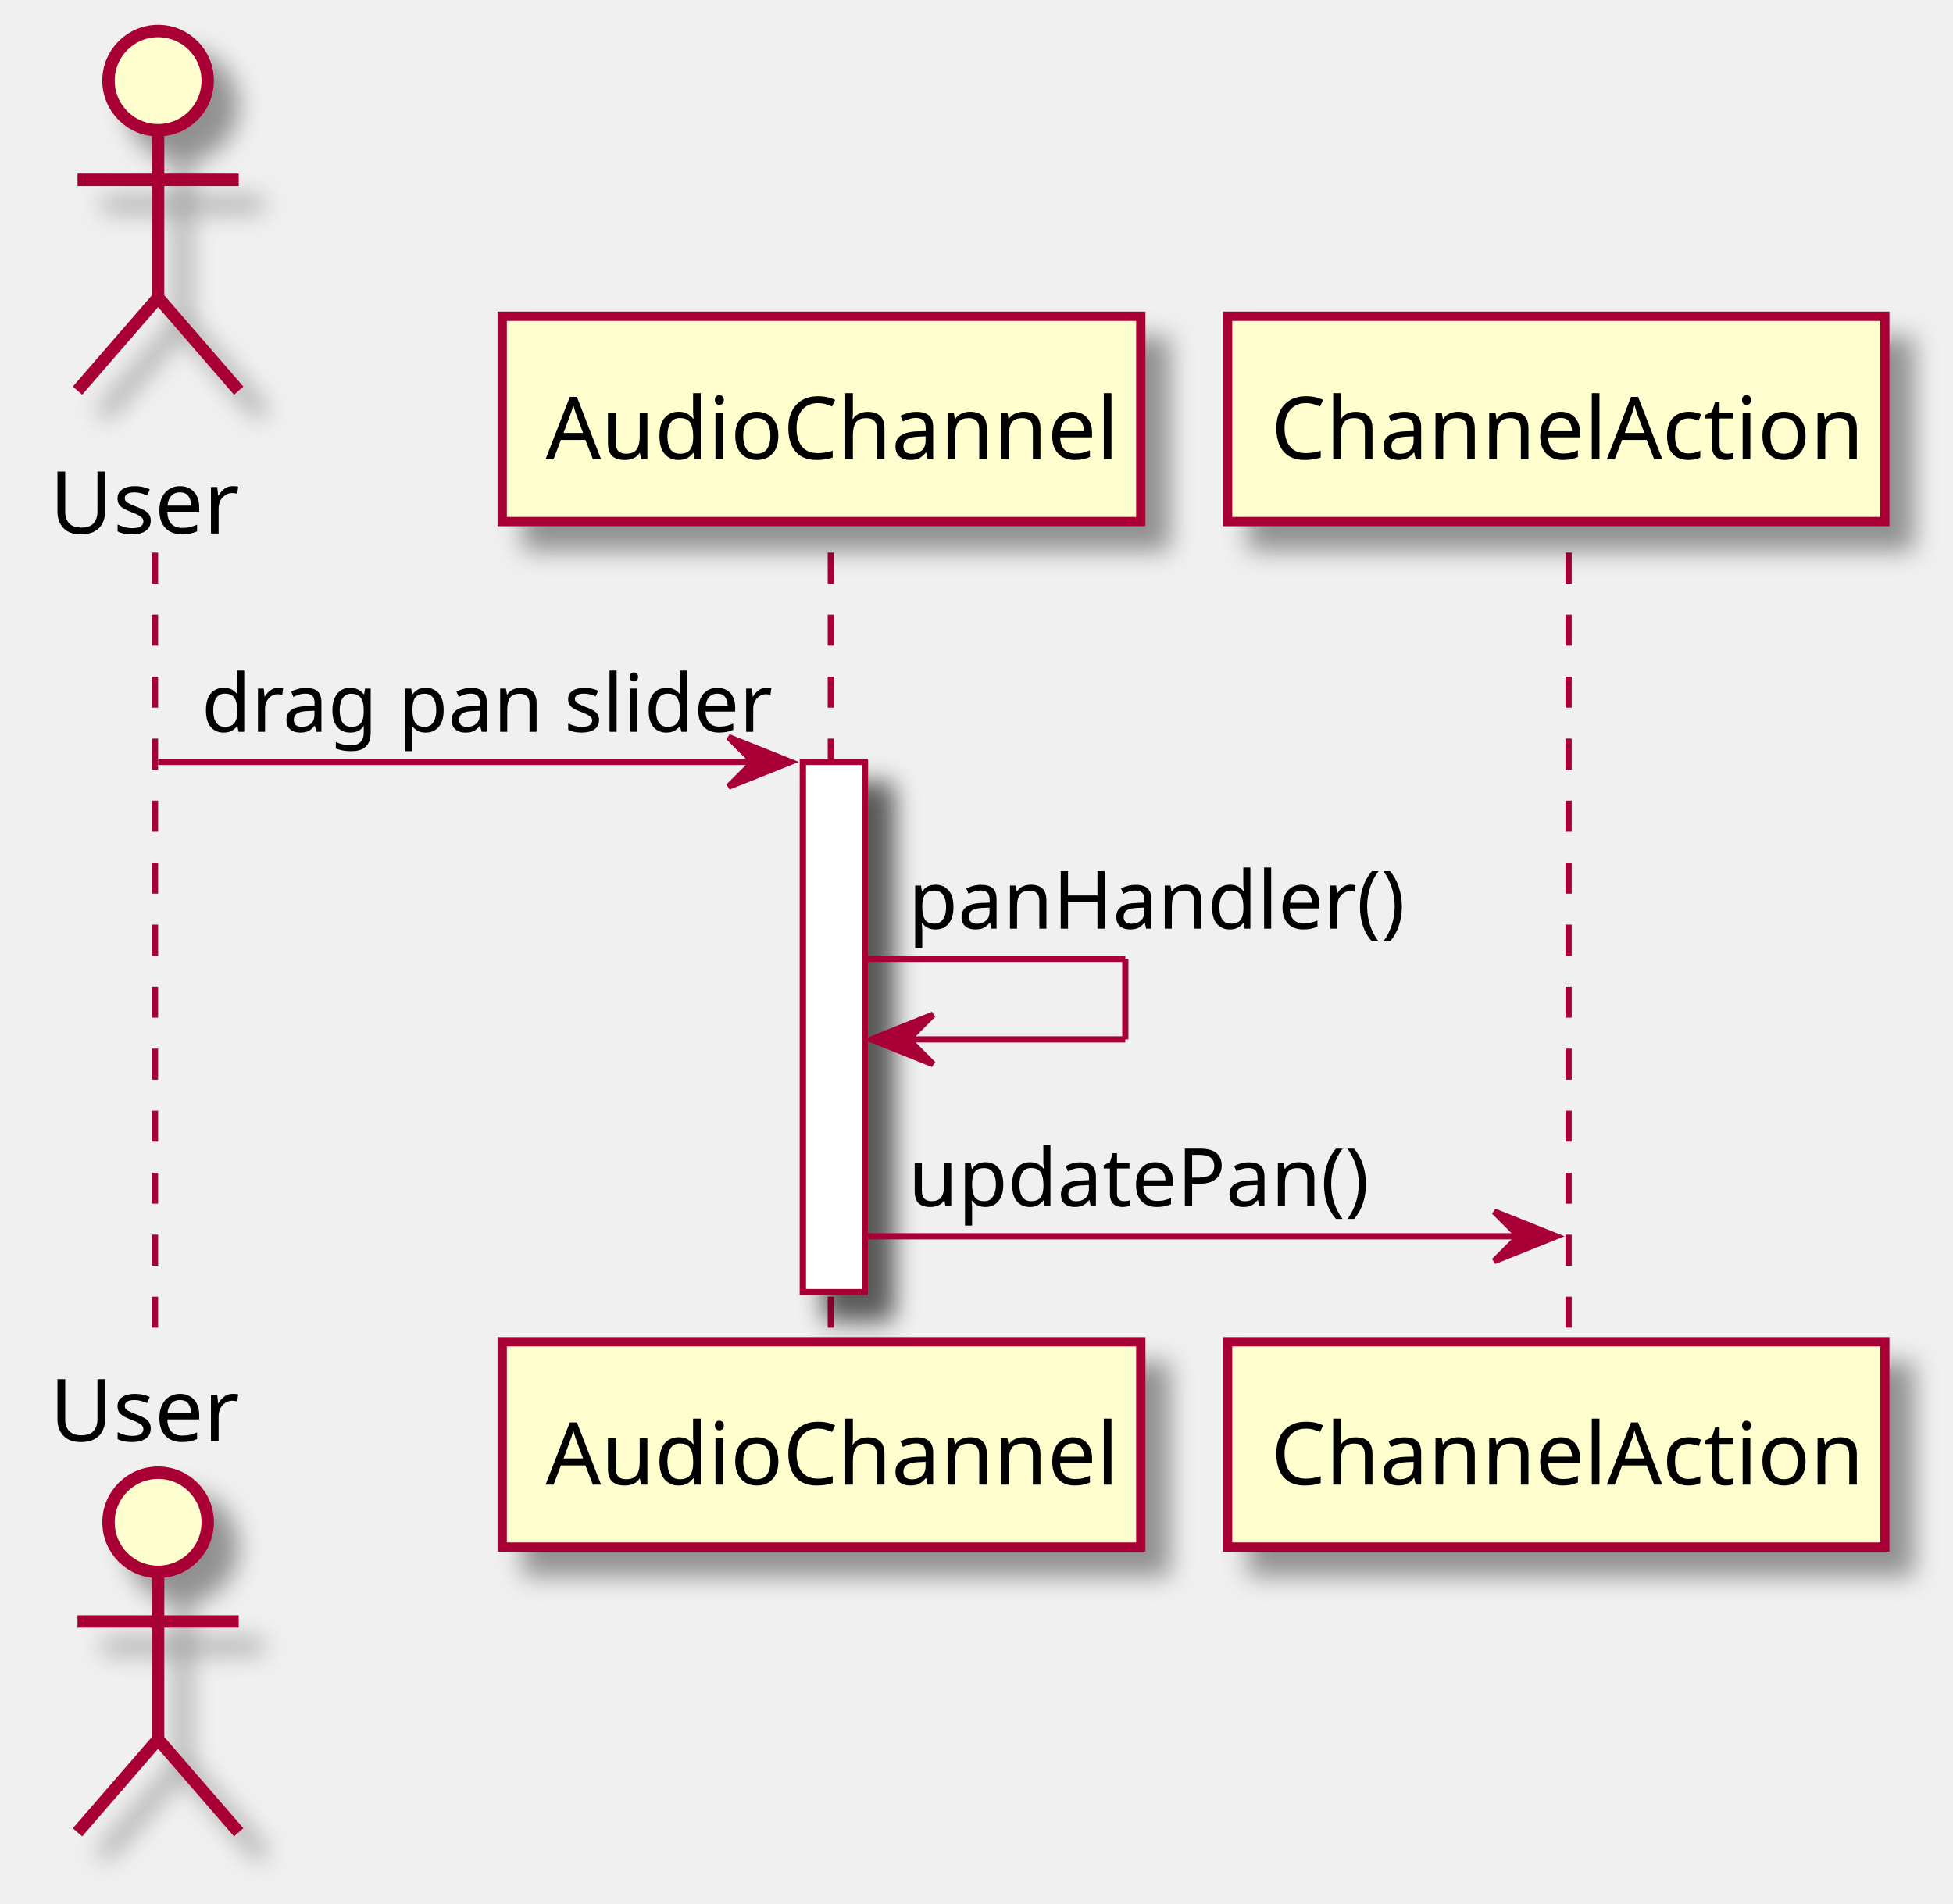
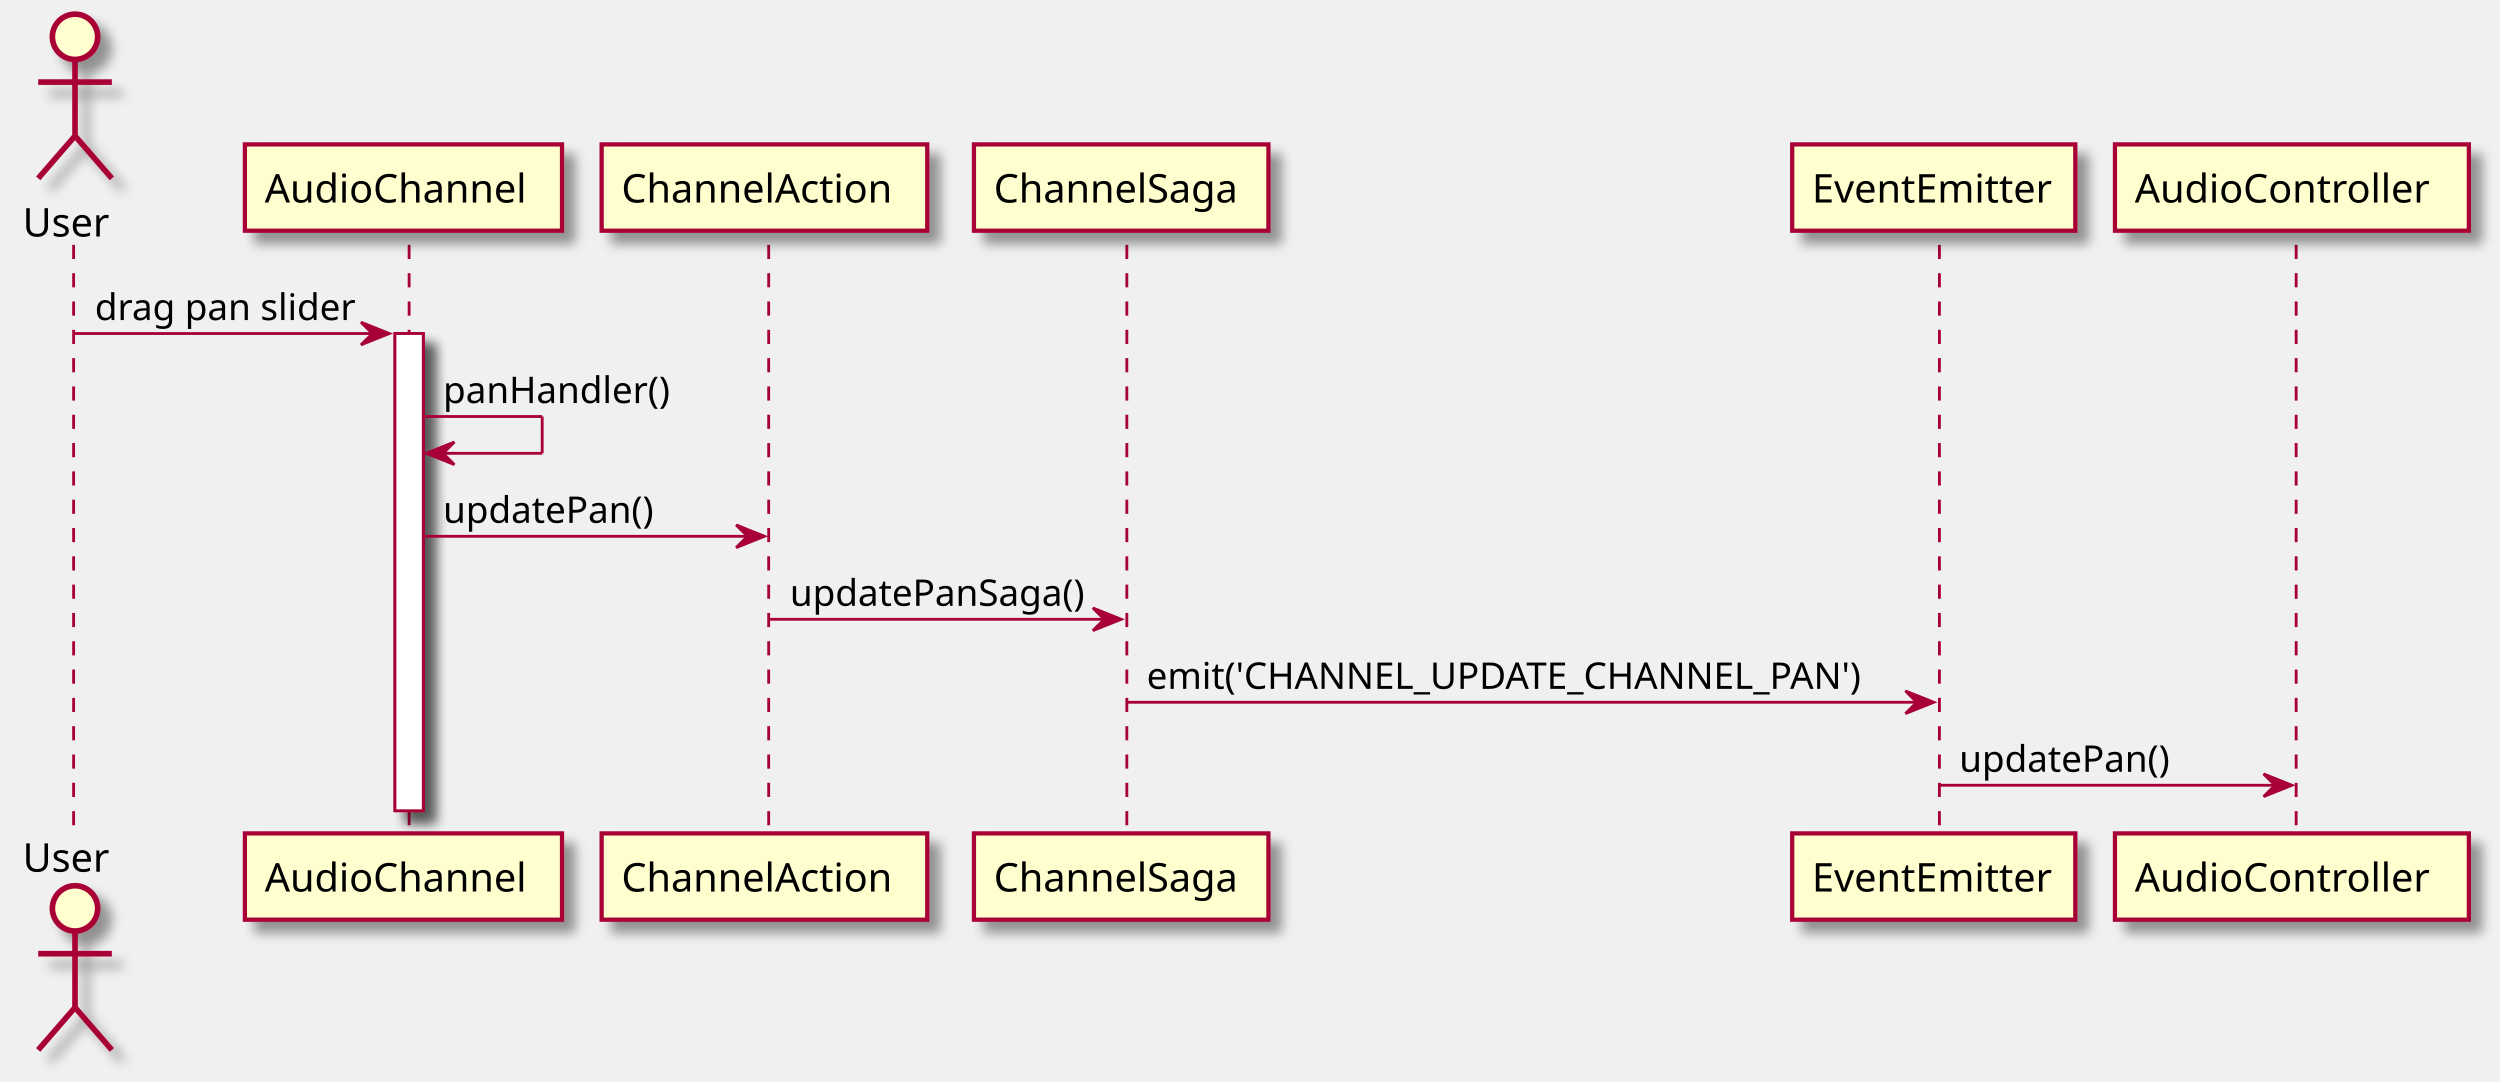
- <svg xmlns="http://www.w3.org/2000/svg" contentScriptType="application/ecmascript" contentStyleType="text/css" height="307px" preserveAspectRatio="none" style="width:315px;height:307px;" version="1.1" viewBox="0 0 315 307" width="315px" zoomAndPan="magnify">
+ <svg xmlns="http://www.w3.org/2000/svg" contentScriptType="application/ecmascript" contentStyleType="text/css" height="382px" preserveAspectRatio="none" style="width:883px;height:382px;" version="1.1" viewBox="0 0 883 382" width="883px" zoomAndPan="magnify">
  <defs>
-     <filter height="300%" id="f1oxkbw4v6u4wv" width="300%" x="-1" y="-1">
+     <filter height="300%" id="f1xfbzkv4fdaxw" width="300%" x="-1" y="-1">
      <feGaussianBlur result="blurOut" stdDeviation="2.0" />
      <feColorMatrix in="blurOut" result="blurOut2" type="matrix" values="0 0 0 0 0 0 0 0 0 0 0 0 0 0 0 0 0 0 .4 0" />
      <feOffset dx="4.0" dy="4.0" in="blurOut2" result="blurOut3" />
      <feBlend in="SourceGraphic" in2="blurOut3" mode="normal" />
    </filter>
  </defs>
  <g>
-     <rect fill="#FFFFFF" filter="url(#f1oxkbw4v6u4wv)" height="85.509" style="stroke: #A80036; stroke-width: 1.0;" width="10" x="129.5" y="122.874" />
-     <line style="stroke: #A80036; stroke-width: 1.0; stroke-dasharray: 5.0,5.0;" x1="25" x2="25" y1="89.12" y2="217.383" />
-     <line style="stroke: #A80036; stroke-width: 1.0; stroke-dasharray: 5.0,5.0;" x1="134" x2="134" y1="89.12" y2="217.383" />
-     <line style="stroke: #A80036; stroke-width: 1.0; stroke-dasharray: 5.0,5.0;" x1="253" x2="253" y1="89.12" y2="217.383" />
-     <text fill="#000000" font-family="sans-serif" font-size="14" lengthAdjust="spacingAndGlyphs" textLength="29" x="8" y="86.044">User</text>
-     <ellipse cx="25.5" cy="13" fill="#FEFECE" filter="url(#f1oxkbw4v6u4wv)" rx="8" ry="8" style="stroke: #A80036; stroke-width: 2.0;" />
-     <path d="M25.5,21 L25.5,48 M12.5,29 L38.5,29 M25.5,48 L12.5,63 M25.5,48 L38.5,63 " fill="none" filter="url(#f1oxkbw4v6u4wv)" style="stroke: #A80036; stroke-width: 2.0;" />
-     <text fill="#000000" font-family="sans-serif" font-size="14" lengthAdjust="spacingAndGlyphs" textLength="29" x="8" y="232.427">User</text>
-     <ellipse cx="25.5" cy="245.503" fill="#FEFECE" filter="url(#f1oxkbw4v6u4wv)" rx="8" ry="8" style="stroke: #A80036; stroke-width: 2.0;" />
-     <path d="M25.5,253.503 L25.5,280.503 M12.5,261.503 L38.5,261.503 M25.5,280.503 L12.5,295.503 M25.5,280.503 L38.5,295.503 " fill="none" filter="url(#f1oxkbw4v6u4wv)" style="stroke: #A80036; stroke-width: 2.0;" />
-     <rect fill="#FEFECE" filter="url(#f1oxkbw4v6u4wv)" height="33.12" style="stroke: #A80036; stroke-width: 1.5;" width="103" x="81" y="51" />
-     <text fill="#000000" font-family="sans-serif" font-size="14" lengthAdjust="spacingAndGlyphs" textLength="89" x="88" y="74.044">AudioChannel</text>
-     <rect fill="#FEFECE" filter="url(#f1oxkbw4v6u4wv)" height="33.12" style="stroke: #A80036; stroke-width: 1.5;" width="103" x="81" y="216.383" />
-     <text fill="#000000" font-family="sans-serif" font-size="14" lengthAdjust="spacingAndGlyphs" textLength="89" x="88" y="239.427">AudioChannel</text>
-     <rect fill="#FEFECE" filter="url(#f1oxkbw4v6u4wv)" height="33.12" style="stroke: #A80036; stroke-width: 1.5;" width="106" x="198" y="51" />
-     <text fill="#000000" font-family="sans-serif" font-size="14" lengthAdjust="spacingAndGlyphs" textLength="92" x="205" y="74.044">ChannelAction</text>
-     <rect fill="#FEFECE" filter="url(#f1oxkbw4v6u4wv)" height="33.12" style="stroke: #A80036; stroke-width: 1.5;" width="106" x="198" y="216.383" />
-     <text fill="#000000" font-family="sans-serif" font-size="14" lengthAdjust="spacingAndGlyphs" textLength="92" x="205" y="239.427">ChannelAction</text>
-     <rect fill="#FFFFFF" filter="url(#f1oxkbw4v6u4wv)" height="85.509" style="stroke: #A80036; stroke-width: 1.0;" width="10" x="129.5" y="122.874" />
-     <polygon fill="#A80036" points="117.5,118.874,127.5,122.874,117.5,126.874,121.5,122.874" style="stroke: #A80036; stroke-width: 1.0;" />
-     <line style="stroke: #A80036; stroke-width: 1.0;" x1="25.5" x2="123.5" y1="122.874" y2="122.874" />
-     <text fill="#000000" font-family="sans-serif" font-size="13" lengthAdjust="spacingAndGlyphs" textLength="85" x="32.5" y="118.018">drag pan slider</text>
-     <line style="stroke: #A80036; stroke-width: 1.0;" x1="139.5" x2="181.5" y1="154.629" y2="154.629" />
-     <line style="stroke: #A80036; stroke-width: 1.0;" x1="181.5" x2="181.5" y1="154.629" y2="167.629" />
-     <line style="stroke: #A80036; stroke-width: 1.0;" x1="140.5" x2="181.5" y1="167.629" y2="167.629" />
-     <polygon fill="#A80036" points="150.5,163.629,140.5,167.629,150.5,171.629,146.5,167.629" style="stroke: #A80036; stroke-width: 1.0;" />
-     <text fill="#000000" font-family="sans-serif" font-size="13" lengthAdjust="spacingAndGlyphs" textLength="73" x="146.5" y="149.773">panHandler()</text>
-     <polygon fill="#A80036" points="241,195.383,251,199.383,241,203.383,245,199.383" style="stroke: #A80036; stroke-width: 1.0;" />
-     <line style="stroke: #A80036; stroke-width: 1.0;" x1="139.5" x2="247" y1="199.383" y2="199.383" />
-     <text fill="#000000" font-family="sans-serif" font-size="13" lengthAdjust="spacingAndGlyphs" textLength="70" x="146.5" y="194.527">updatePan()</text>
+     <rect fill="#FFFFFF" filter="url(#f1xfbzkv4fdaxw)" height="168.553" style="stroke: #A80036; stroke-width: 1.0;" width="10" x="139.5" y="117.799" />
+     <line style="stroke: #A80036; stroke-width: 1.0; stroke-dasharray: 5.0,5.0;" x1="26" x2="26" y1="86.488" y2="295.352" />
+     <line style="stroke: #A80036; stroke-width: 1.0; stroke-dasharray: 5.0,5.0;" x1="144.5" x2="144.5" y1="86.488" y2="295.352" />
+     <line style="stroke: #A80036; stroke-width: 1.0; stroke-dasharray: 5.0,5.0;" x1="271.5" x2="271.5" y1="86.488" y2="295.352" />
+     <line style="stroke: #A80036; stroke-width: 1.0; stroke-dasharray: 5.0,5.0;" x1="398" x2="398" y1="86.488" y2="295.352" />
+     <line style="stroke: #A80036; stroke-width: 1.0; stroke-dasharray: 5.0,5.0;" x1="685" x2="685" y1="86.488" y2="295.352" />
+     <line style="stroke: #A80036; stroke-width: 1.0; stroke-dasharray: 5.0,5.0;" x1="811" x2="811" y1="86.488" y2="295.352" />
+     <text fill="#000000" font-family="sans-serif" font-size="14" lengthAdjust="spacingAndGlyphs" textLength="31" x="8" y="83.535">User</text>
+     <ellipse cx="26.5" cy="13" fill="#FEFECE" filter="url(#f1xfbzkv4fdaxw)" rx="8" ry="8" style="stroke: #A80036; stroke-width: 2.0;" />
+     <path d="M26.5,21 L26.5,48 M13.5,29 L39.5,29 M26.5,48 L13.5,63 M26.5,48 L39.5,63 " fill="none" filter="url(#f1xfbzkv4fdaxw)" style="stroke: #A80036; stroke-width: 2.0;" />
+     <text fill="#000000" font-family="sans-serif" font-size="14" lengthAdjust="spacingAndGlyphs" textLength="31" x="8" y="307.887">User</text>
+     <ellipse cx="26.5" cy="320.84" fill="#FEFECE" filter="url(#f1xfbzkv4fdaxw)" rx="8" ry="8" style="stroke: #A80036; stroke-width: 2.0;" />
+     <path d="M26.5,328.84 L26.5,355.84 M13.5,336.84 L39.5,336.84 M26.5,355.84 L13.5,370.84 M26.5,355.84 L39.5,370.84 " fill="none" filter="url(#f1xfbzkv4fdaxw)" style="stroke: #A80036; stroke-width: 2.0;" />
+     <rect fill="#FEFECE" filter="url(#f1xfbzkv4fdaxw)" height="30.488" style="stroke: #A80036; stroke-width: 1.5;" width="112" x="86.5" y="51" />
+     <text fill="#000000" font-family="sans-serif" font-size="14" lengthAdjust="spacingAndGlyphs" textLength="98" x="93.5" y="71.535">AudioChannel</text>
+     <rect fill="#FEFECE" filter="url(#f1xfbzkv4fdaxw)" height="30.488" style="stroke: #A80036; stroke-width: 1.5;" width="112" x="86.5" y="294.352" />
+     <text fill="#000000" font-family="sans-serif" font-size="14" lengthAdjust="spacingAndGlyphs" textLength="98" x="93.5" y="314.887">AudioChannel</text>
+     <rect fill="#FEFECE" filter="url(#f1xfbzkv4fdaxw)" height="30.488" style="stroke: #A80036; stroke-width: 1.5;" width="115" x="212.5" y="51" />
+     <text fill="#000000" font-family="sans-serif" font-size="14" lengthAdjust="spacingAndGlyphs" textLength="101" x="219.5" y="71.535">ChannelAction</text>
+     <rect fill="#FEFECE" filter="url(#f1xfbzkv4fdaxw)" height="30.488" style="stroke: #A80036; stroke-width: 1.5;" width="115" x="212.5" y="294.352" />
+     <text fill="#000000" font-family="sans-serif" font-size="14" lengthAdjust="spacingAndGlyphs" textLength="101" x="219.5" y="314.887">ChannelAction</text>
+     <rect fill="#FEFECE" filter="url(#f1xfbzkv4fdaxw)" height="30.488" style="stroke: #A80036; stroke-width: 1.5;" width="104" x="344" y="51" />
+     <text fill="#000000" font-family="sans-serif" font-size="14" lengthAdjust="spacingAndGlyphs" textLength="90" x="351" y="71.535">ChannelSaga</text>
+     <rect fill="#FEFECE" filter="url(#f1xfbzkv4fdaxw)" height="30.488" style="stroke: #A80036; stroke-width: 1.5;" width="104" x="344" y="294.352" />
+     <text fill="#000000" font-family="sans-serif" font-size="14" lengthAdjust="spacingAndGlyphs" textLength="90" x="351" y="314.887">ChannelSaga</text>
+     <rect fill="#FEFECE" filter="url(#f1xfbzkv4fdaxw)" height="30.488" style="stroke: #A80036; stroke-width: 1.5;" width="100" x="633" y="51" />
+     <text fill="#000000" font-family="sans-serif" font-size="14" lengthAdjust="spacingAndGlyphs" textLength="86" x="640" y="71.535">EventEmitter</text>
+     <rect fill="#FEFECE" filter="url(#f1xfbzkv4fdaxw)" height="30.488" style="stroke: #A80036; stroke-width: 1.5;" width="100" x="633" y="294.352" />
+     <text fill="#000000" font-family="sans-serif" font-size="14" lengthAdjust="spacingAndGlyphs" textLength="86" x="640" y="314.887">EventEmitter</text>
+     <rect fill="#FEFECE" filter="url(#f1xfbzkv4fdaxw)" height="30.488" style="stroke: #A80036; stroke-width: 1.5;" width="125" x="747" y="51" />
+     <text fill="#000000" font-family="sans-serif" font-size="14" lengthAdjust="spacingAndGlyphs" textLength="111" x="754" y="71.535">AudioController</text>
+     <rect fill="#FEFECE" filter="url(#f1xfbzkv4fdaxw)" height="30.488" style="stroke: #A80036; stroke-width: 1.5;" width="125" x="747" y="294.352" />
+     <text fill="#000000" font-family="sans-serif" font-size="14" lengthAdjust="spacingAndGlyphs" textLength="111" x="754" y="314.887">AudioController</text>
+     <rect fill="#FFFFFF" filter="url(#f1xfbzkv4fdaxw)" height="168.553" style="stroke: #A80036; stroke-width: 1.0;" width="10" x="139.5" y="117.799" />
+     <polygon fill="#A80036" points="127.5,113.799,137.5,117.799,127.5,121.799,131.5,117.799" style="stroke: #A80036; stroke-width: 1.0;" />
+     <line style="stroke: #A80036; stroke-width: 1.0;" x1="26.5" x2="133.5" y1="117.799" y2="117.799" />
+     <text fill="#000000" font-family="sans-serif" font-size="13" lengthAdjust="spacingAndGlyphs" textLength="94" x="33.5" y="113.057">drag pan slider</text>
+     <line style="stroke: #A80036; stroke-width: 1.0;" x1="149.5" x2="191.5" y1="147.109" y2="147.109" />
+     <line style="stroke: #A80036; stroke-width: 1.0;" x1="191.5" x2="191.5" y1="147.109" y2="160.109" />
+     <line style="stroke: #A80036; stroke-width: 1.0;" x1="150.5" x2="191.5" y1="160.109" y2="160.109" />
+     <polygon fill="#A80036" points="160.5,156.109,150.5,160.109,160.5,164.109,156.5,160.109" style="stroke: #A80036; stroke-width: 1.0;" />
+     <text fill="#000000" font-family="sans-serif" font-size="13" lengthAdjust="spacingAndGlyphs" textLength="80" x="156.5" y="142.367">panHandler()</text>
+     <polygon fill="#A80036" points="260,185.42,270,189.42,260,193.42,264,189.42" style="stroke: #A80036; stroke-width: 1.0;" />
+     <line style="stroke: #A80036; stroke-width: 1.0;" x1="149.5" x2="266" y1="189.42" y2="189.42" />
+     <text fill="#000000" font-family="sans-serif" font-size="13" lengthAdjust="spacingAndGlyphs" textLength="73" x="156.5" y="184.678">updatePan()</text>
+     <polygon fill="#A80036" points="386,214.731,396,218.731,386,222.731,390,218.731" style="stroke: #A80036; stroke-width: 1.0;" />
+     <line style="stroke: #A80036; stroke-width: 1.0;" x1="272" x2="392" y1="218.731" y2="218.731" />
+     <text fill="#000000" font-family="sans-serif" font-size="13" lengthAdjust="spacingAndGlyphs" textLength="102" x="279" y="213.988">updatePanSaga()</text>
+     <polygon fill="#A80036" points="673,244.041,683,248.041,673,252.041,677,248.041" style="stroke: #A80036; stroke-width: 1.0;" />
+     <line style="stroke: #A80036; stroke-width: 1.0;" x1="398" x2="679" y1="248.041" y2="248.041" />
+     <text fill="#000000" font-family="sans-serif" font-size="13" lengthAdjust="spacingAndGlyphs" textLength="263" x="405" y="243.299">emit('CHANNEL_UPDATE_CHANNEL_PAN')</text>
+     <polygon fill="#A80036" points="799.5,273.352,809.5,277.352,799.5,281.352,803.5,277.352" style="stroke: #A80036; stroke-width: 1.0;" />
+     <line style="stroke: #A80036; stroke-width: 1.0;" x1="685" x2="805.5" y1="277.352" y2="277.352" />
+     <text fill="#000000" font-family="sans-serif" font-size="13" lengthAdjust="spacingAndGlyphs" textLength="73" x="692" y="272.609">updatePan()</text>
  </g>
</svg>
